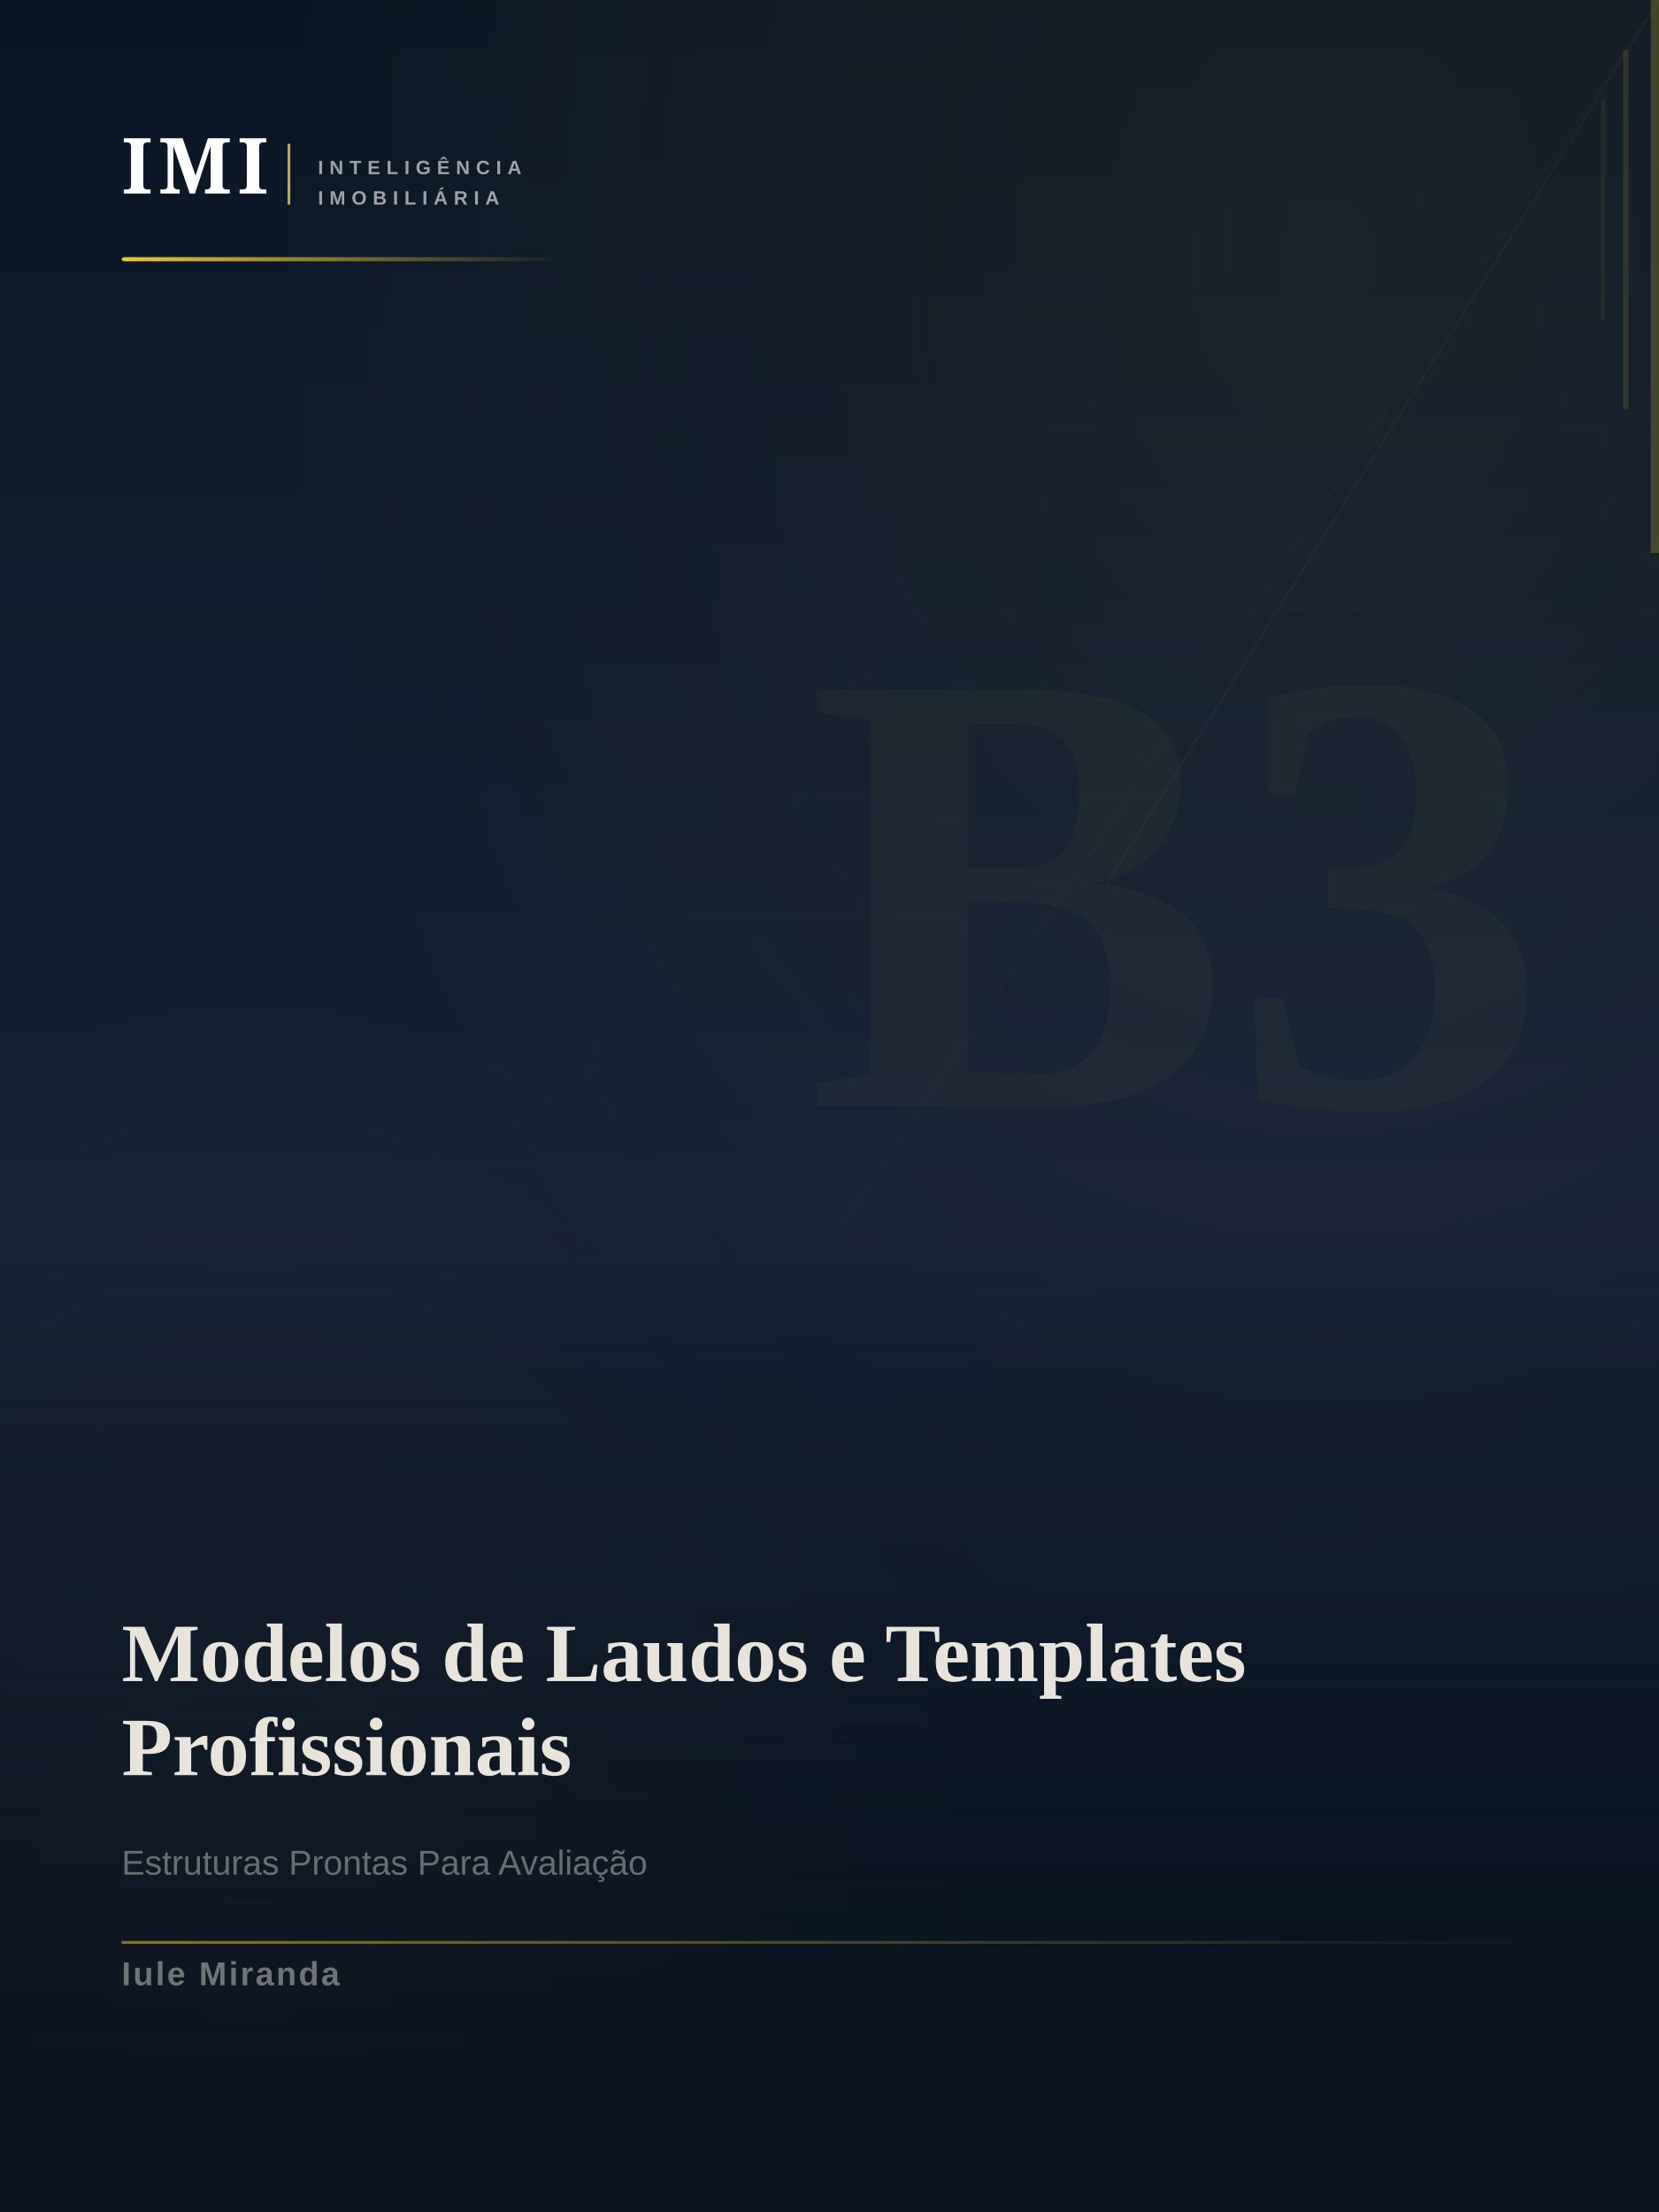
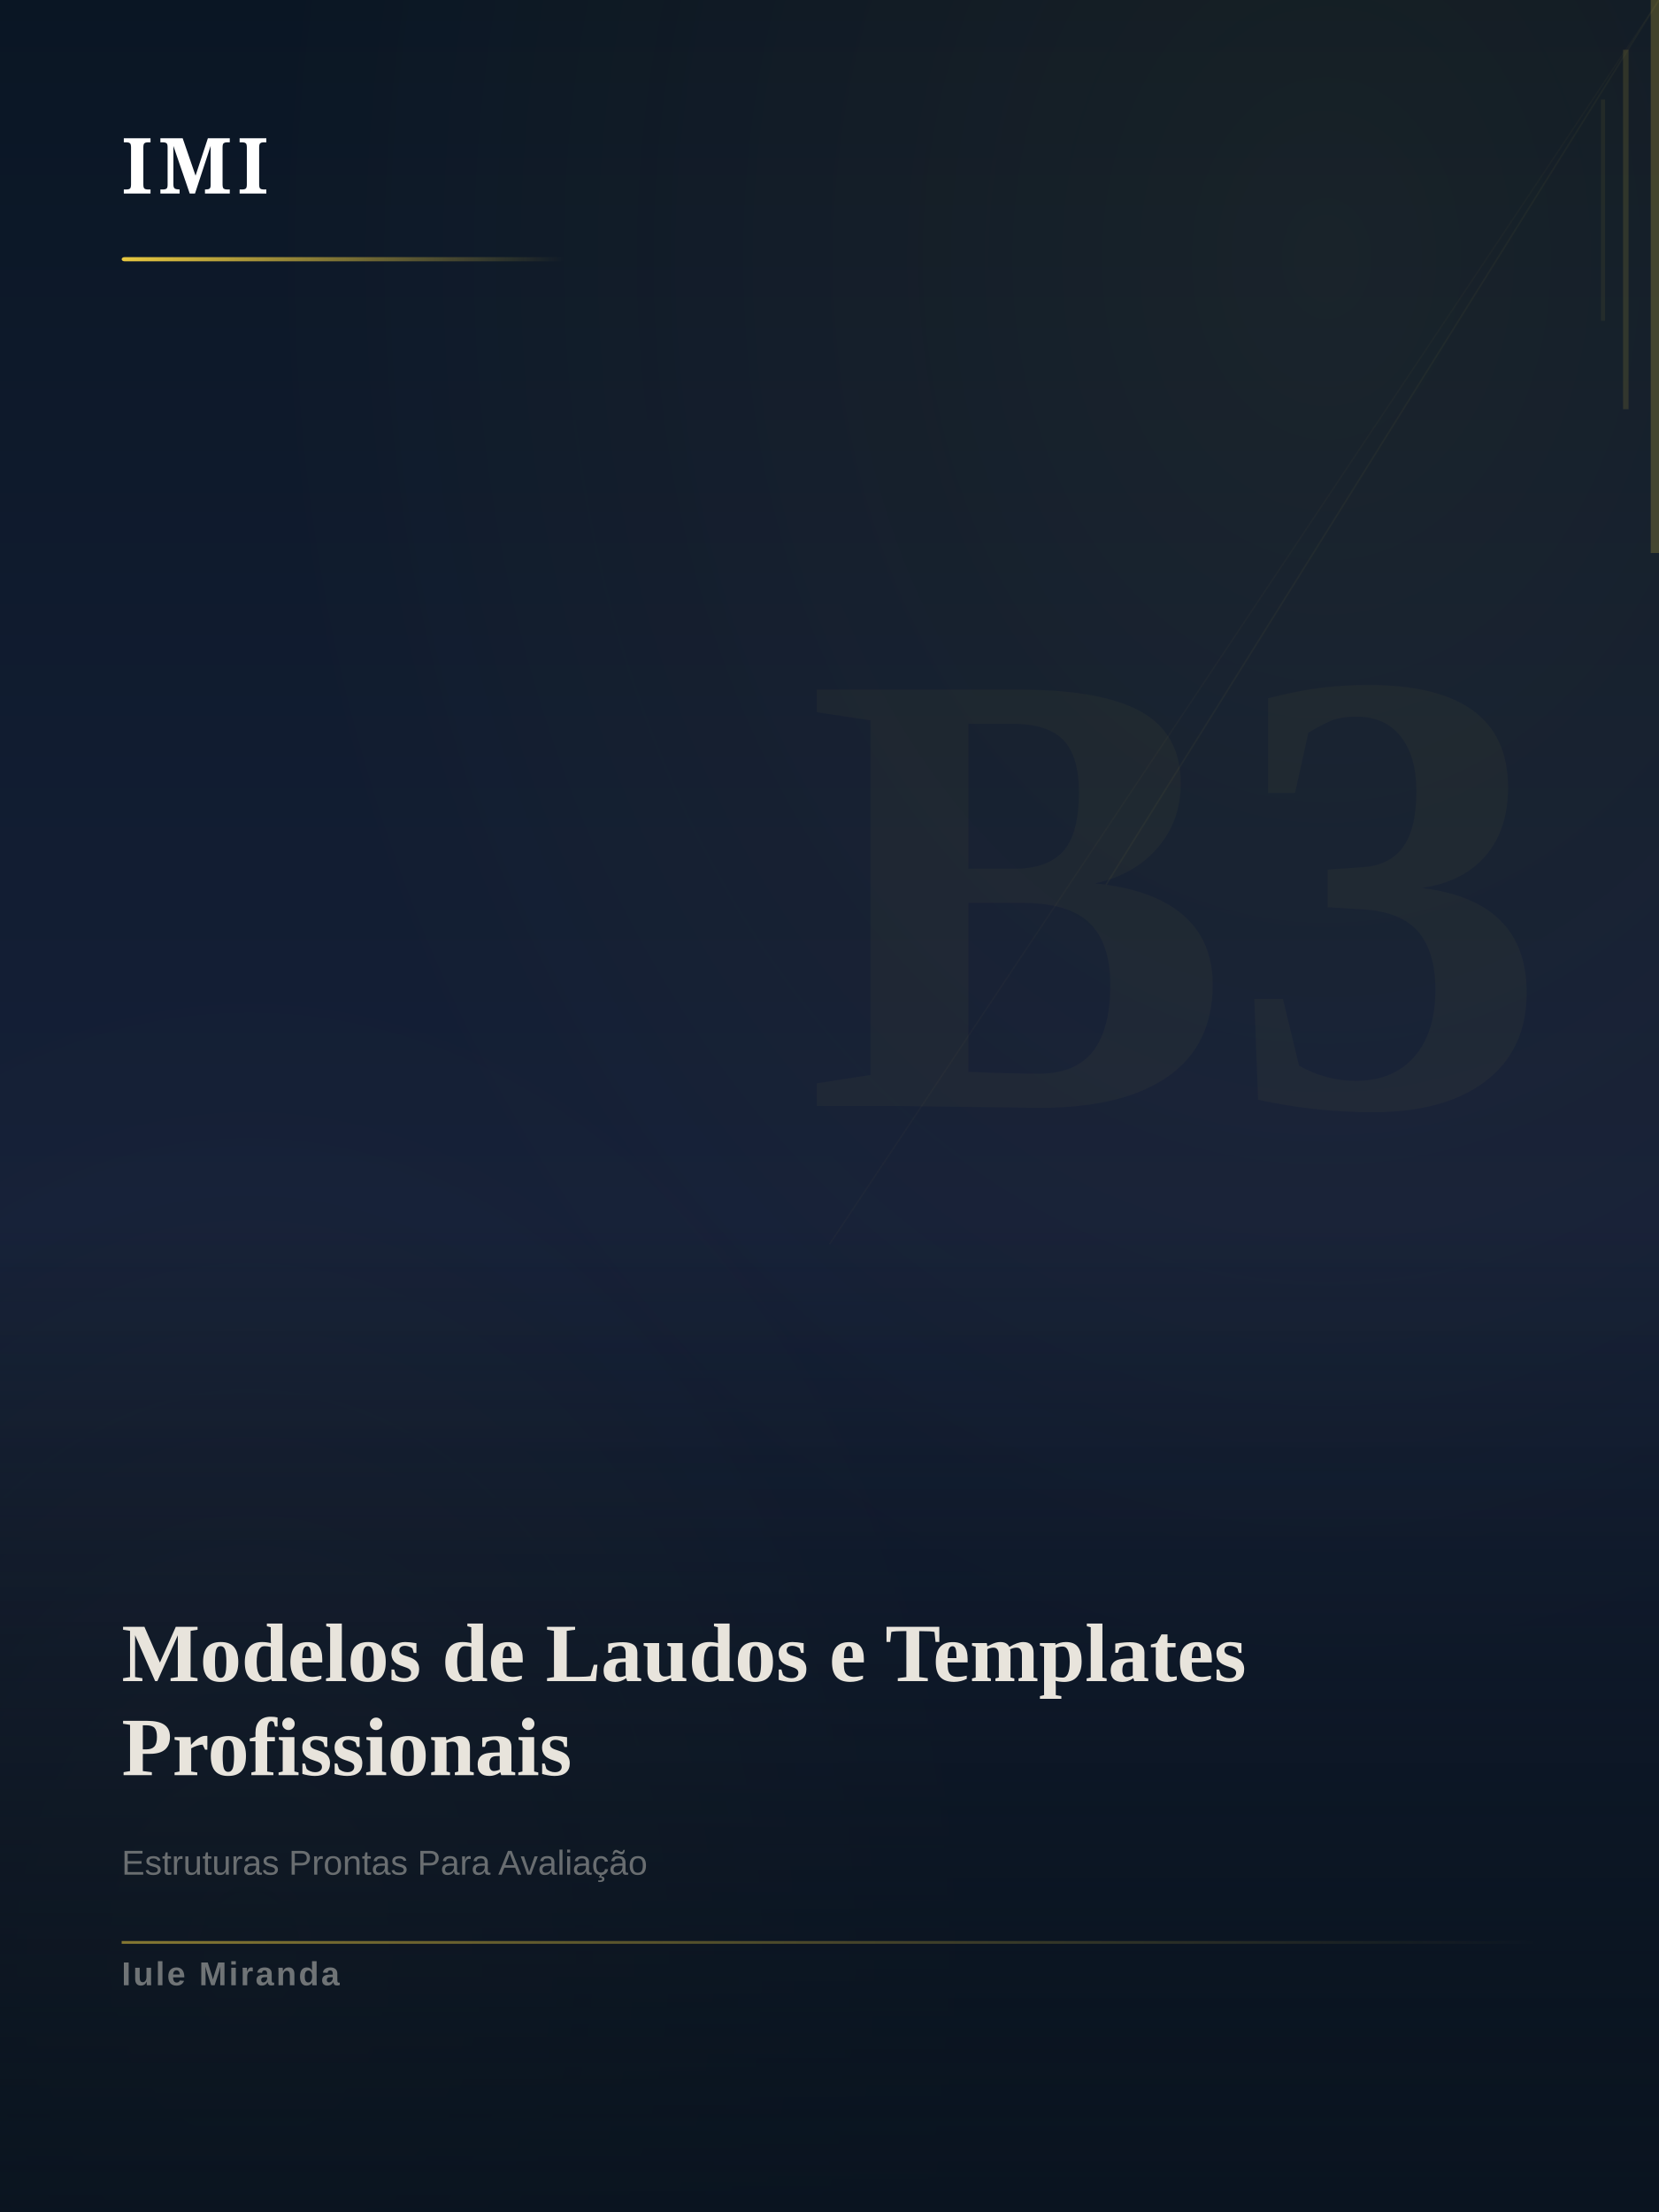
<svg xmlns="http://www.w3.org/2000/svg" width="600" height="800" viewBox="0 0 600 800">
  <defs>
    <linearGradient id="bg_bonus_03_modelos_laudos_templates_profissionais" x1="0" y1="0" x2="0" y2="1">
      <stop offset="0%" stop-color="#0A1624" />
      <stop offset="55%" stop-color="#152038" />
      <stop offset="100%" stop-color="#0A1420" />
    </linearGradient>
    <linearGradient id="acc_bonus_03_modelos_laudos_templates_profissionais" x1="0" y1="0" x2="1" y2="0">
      <stop offset="0%" stop-color="#E8C840" />
      <stop offset="100%" stop-color="#E8C840" stop-opacity="0" />
    </linearGradient>
    <linearGradient id="fade_bonus_03_modelos_laudos_templates_profissionais" x1="0" y1="0.55" x2="0" y2="1">
      <stop offset="0%" stop-color="#0A1420" stop-opacity="0" />
      <stop offset="100%" stop-color="#0A1420" stop-opacity="0.92" />
    </linearGradient>
    <radialGradient id="glow_bonus_03_modelos_laudos_templates_profissionais" cx="80%" cy="12%" r="65%">
      <stop offset="0%" stop-color="#E8C840" stop-opacity="0.06" />
      <stop offset="100%" stop-color="#E8C840" stop-opacity="0" />
    </radialGradient>
    <radialGradient id="glow2_bonus_03_modelos_laudos_templates_profissionais" cx="15%" cy="88%" r="45%">
      <stop offset="0%" stop-color="#E8C840" stop-opacity="0.04" />
      <stop offset="100%" stop-color="#E8C840" stop-opacity="0" />
    </radialGradient>
  </defs>
  <rect width="600" height="800" fill="url(#bg_bonus_03_modelos_laudos_templates_profissionais)" />
  <rect width="600" height="800" fill="url(#glow_bonus_03_modelos_laudos_templates_profissionais)" />
  <rect width="600" height="800" fill="url(#glow2_bonus_03_modelos_laudos_templates_profissionais)" />
  <rect x="597" y="0" width="3" height="200" fill="#E8C840" opacity="0.22" />
  <rect x="587" y="18" width="2" height="130" fill="#E8C840" opacity="0.13" />
  <rect x="579" y="36" width="1.5" height="80" fill="#E8C840" opacity="0.07" />
  <line x1="600" y1="0" x2="400" y2="320" stroke="#E8C840" stroke-width="0.6" opacity="0.04" />
  <line x1="600" y1="0" x2="300" y2="450" stroke="#E8C840" stroke-width="0.5" opacity="0.03" />
  <text x="560" y="400" font-family="Georgia, 'Times New Roman', serif" font-size="230" font-weight="700" fill="#E8C840" opacity="0.038" text-anchor="end" dominant-baseline="auto">B3</text>
  <text x="44" y="70" font-family="'Playfair Display', 'Cormorant Garamond', Georgia, serif" font-size="28" font-weight="700" fill="#FFFFFF" letter-spacing="2" xml:space="preserve">IMI</text>
-   <rect x="104" y="52" width="1" height="22" fill="#C8A44A" />
-   <text x="115" y="63" font-family="'Geist Sans', Arial, Helvetica, sans-serif" font-size="7" font-weight="600" fill="#FFFFFF" fill-opacity="0.60" letter-spacing="2.2" xml:space="preserve">INTELIGÊNCIA</text>
-   <text x="115" y="74" font-family="'Geist Sans', Arial, Helvetica, sans-serif" font-size="7" font-weight="600" fill="#FFFFFF" fill-opacity="0.60" letter-spacing="2.2" xml:space="preserve">IMOBILIÁRIA</text>
  <rect x="44" y="93" width="160" height="1.5" fill="url(#acc_bonus_03_modelos_laudos_templates_profissionais)" rx="1" />
  <rect width="600" height="800" fill="url(#fade_bonus_03_modelos_laudos_templates_profissionais)" />
  <text x="44" y="608" font-family="Georgia, 'Times New Roman', serif" font-size="30" font-weight="700" fill="#E8E4DC" xml:space="preserve">Modelos de Laudos e Templates</text>
  <text x="44" y="642" font-family="Georgia, 'Times New Roman', serif" font-size="30" font-weight="700" fill="#E8E4DC" xml:space="preserve">Profissionais</text>
  <text x="44" y="678" font-family="Arial, Helvetica, sans-serif" font-size="12.5" fill="#E8E4DC" fill-opacity="0.42" xml:space="preserve">Estruturas Prontas Para Avaliação</text>
  <rect x="44" y="702" width="512" height="1" fill="url(#acc_bonus_03_modelos_laudos_templates_profissionais)" opacity="0.55" />
  <text x="44" y="718" font-family="Arial, Helvetica, sans-serif" font-size="12" font-weight="600" fill="#E8E4DC" fill-opacity="0.45" letter-spacing="0.8" xml:space="preserve">Iule Miranda</text>
</svg>
